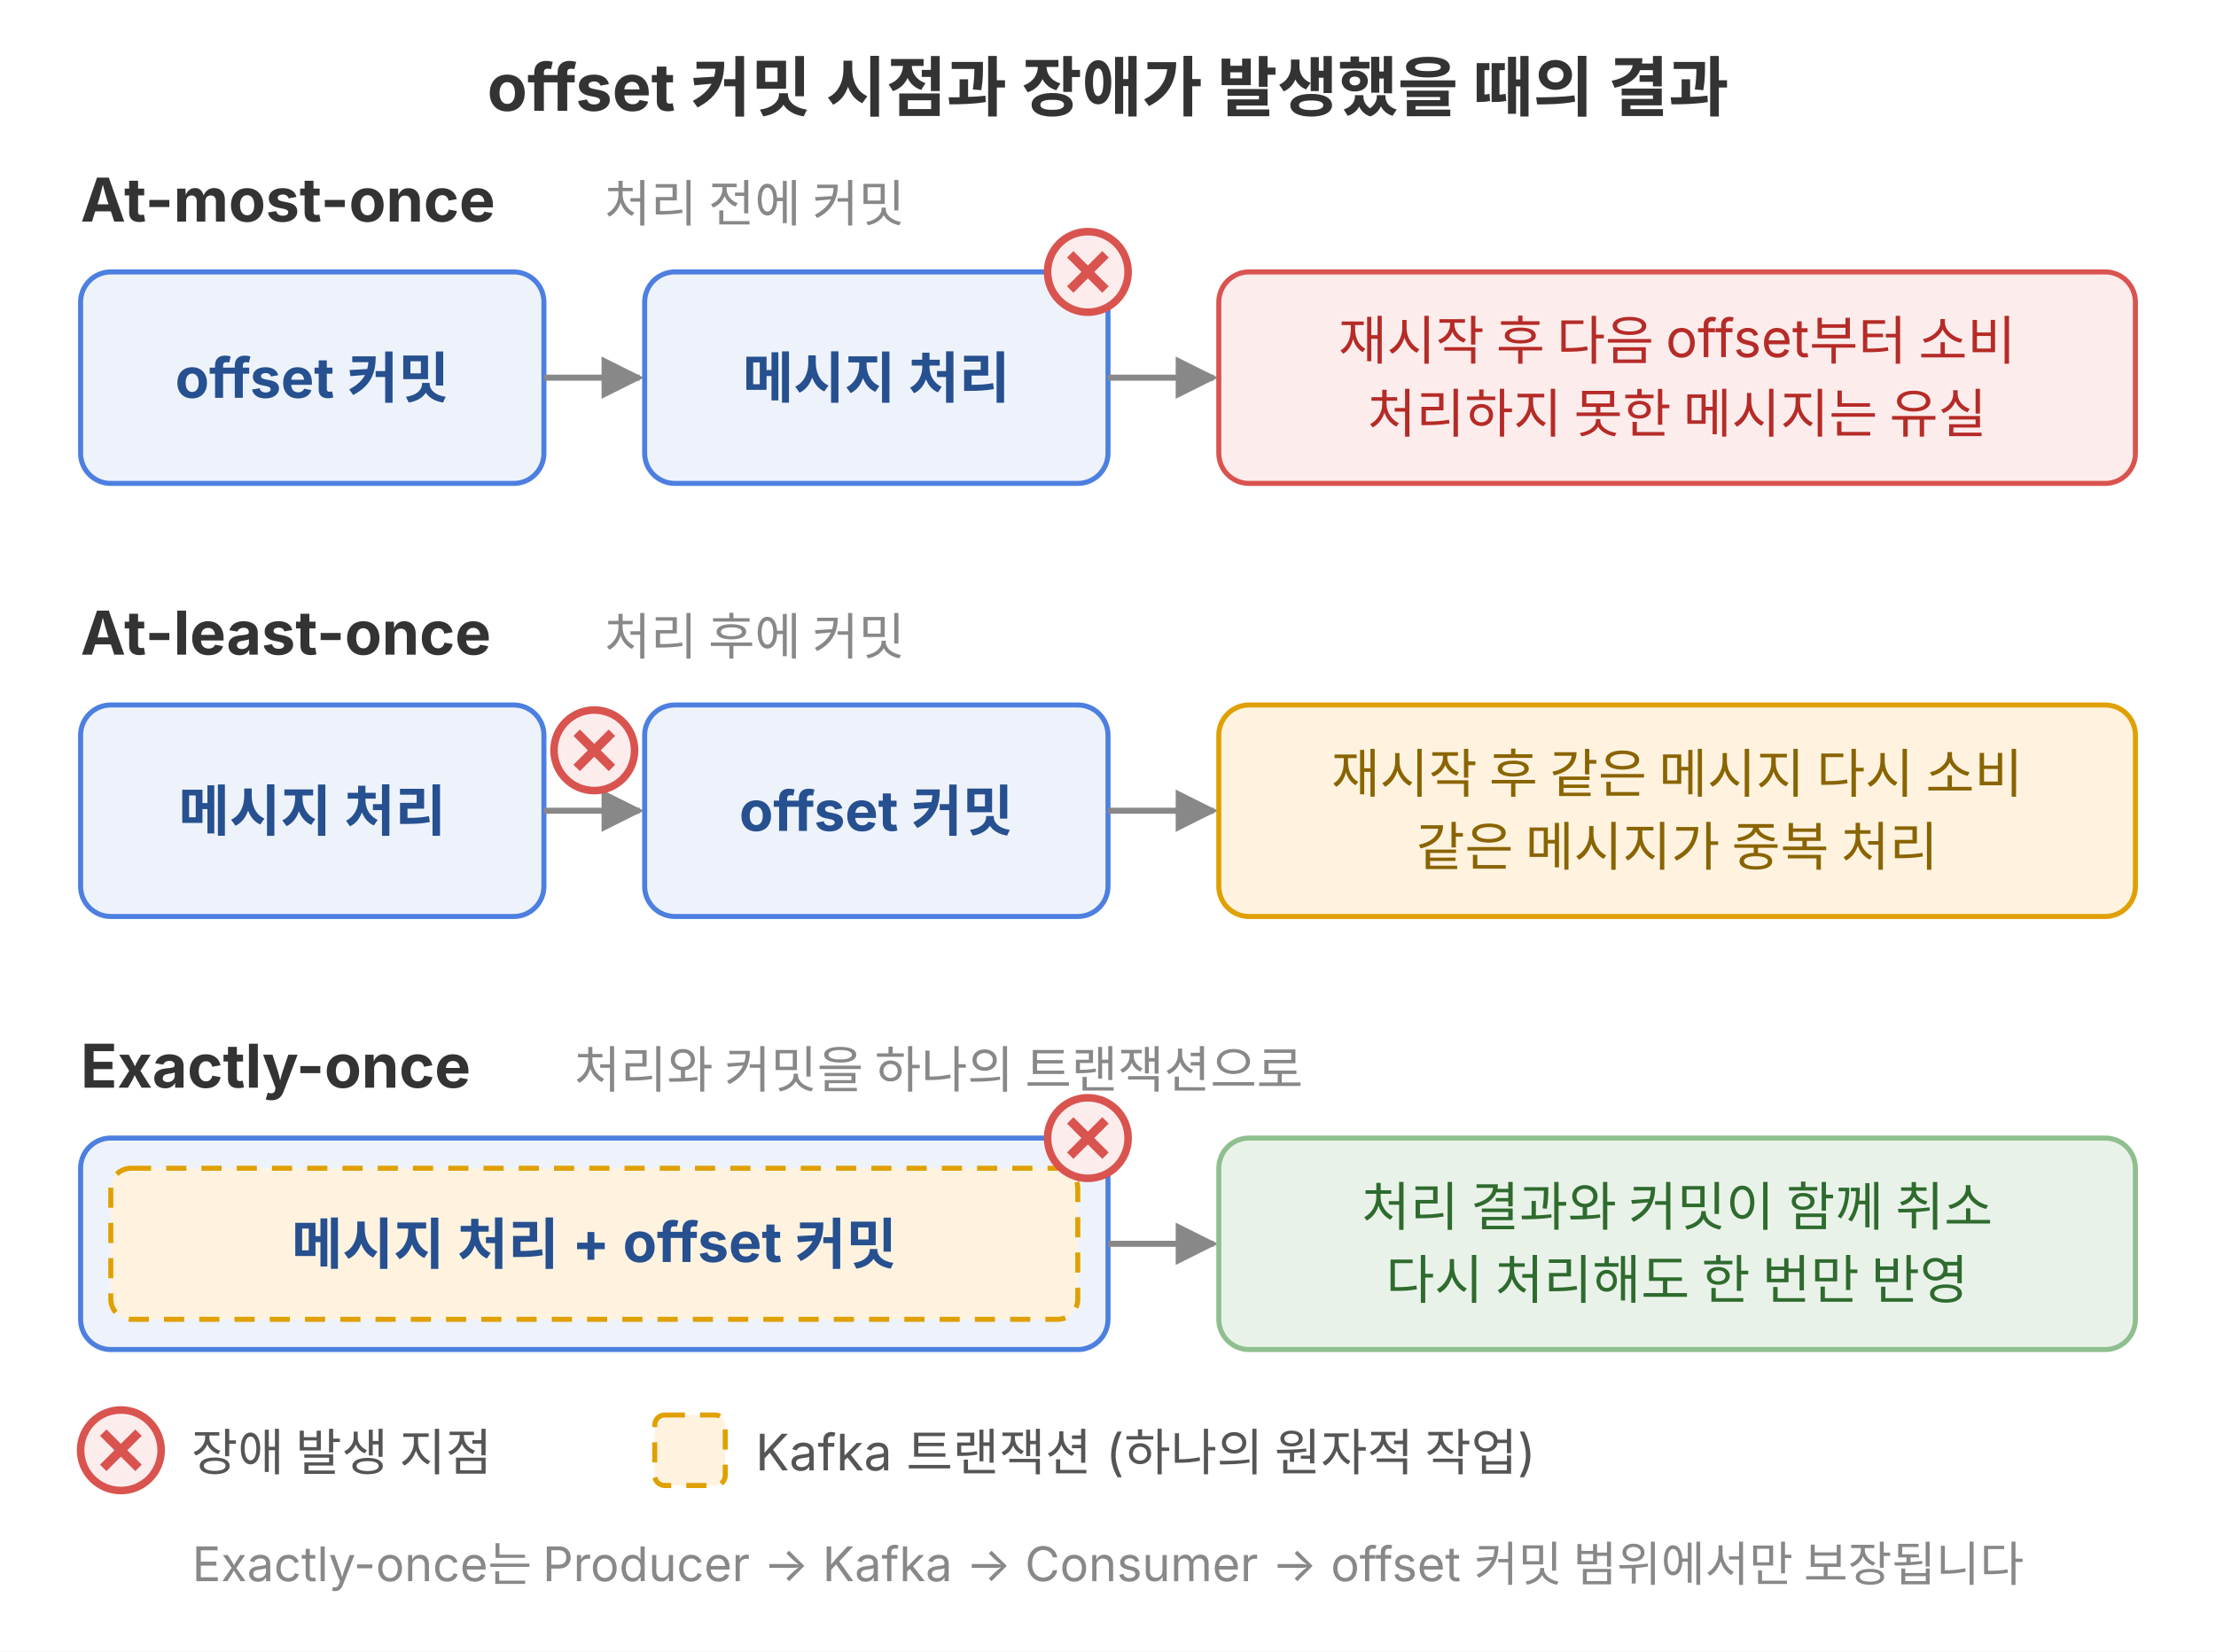
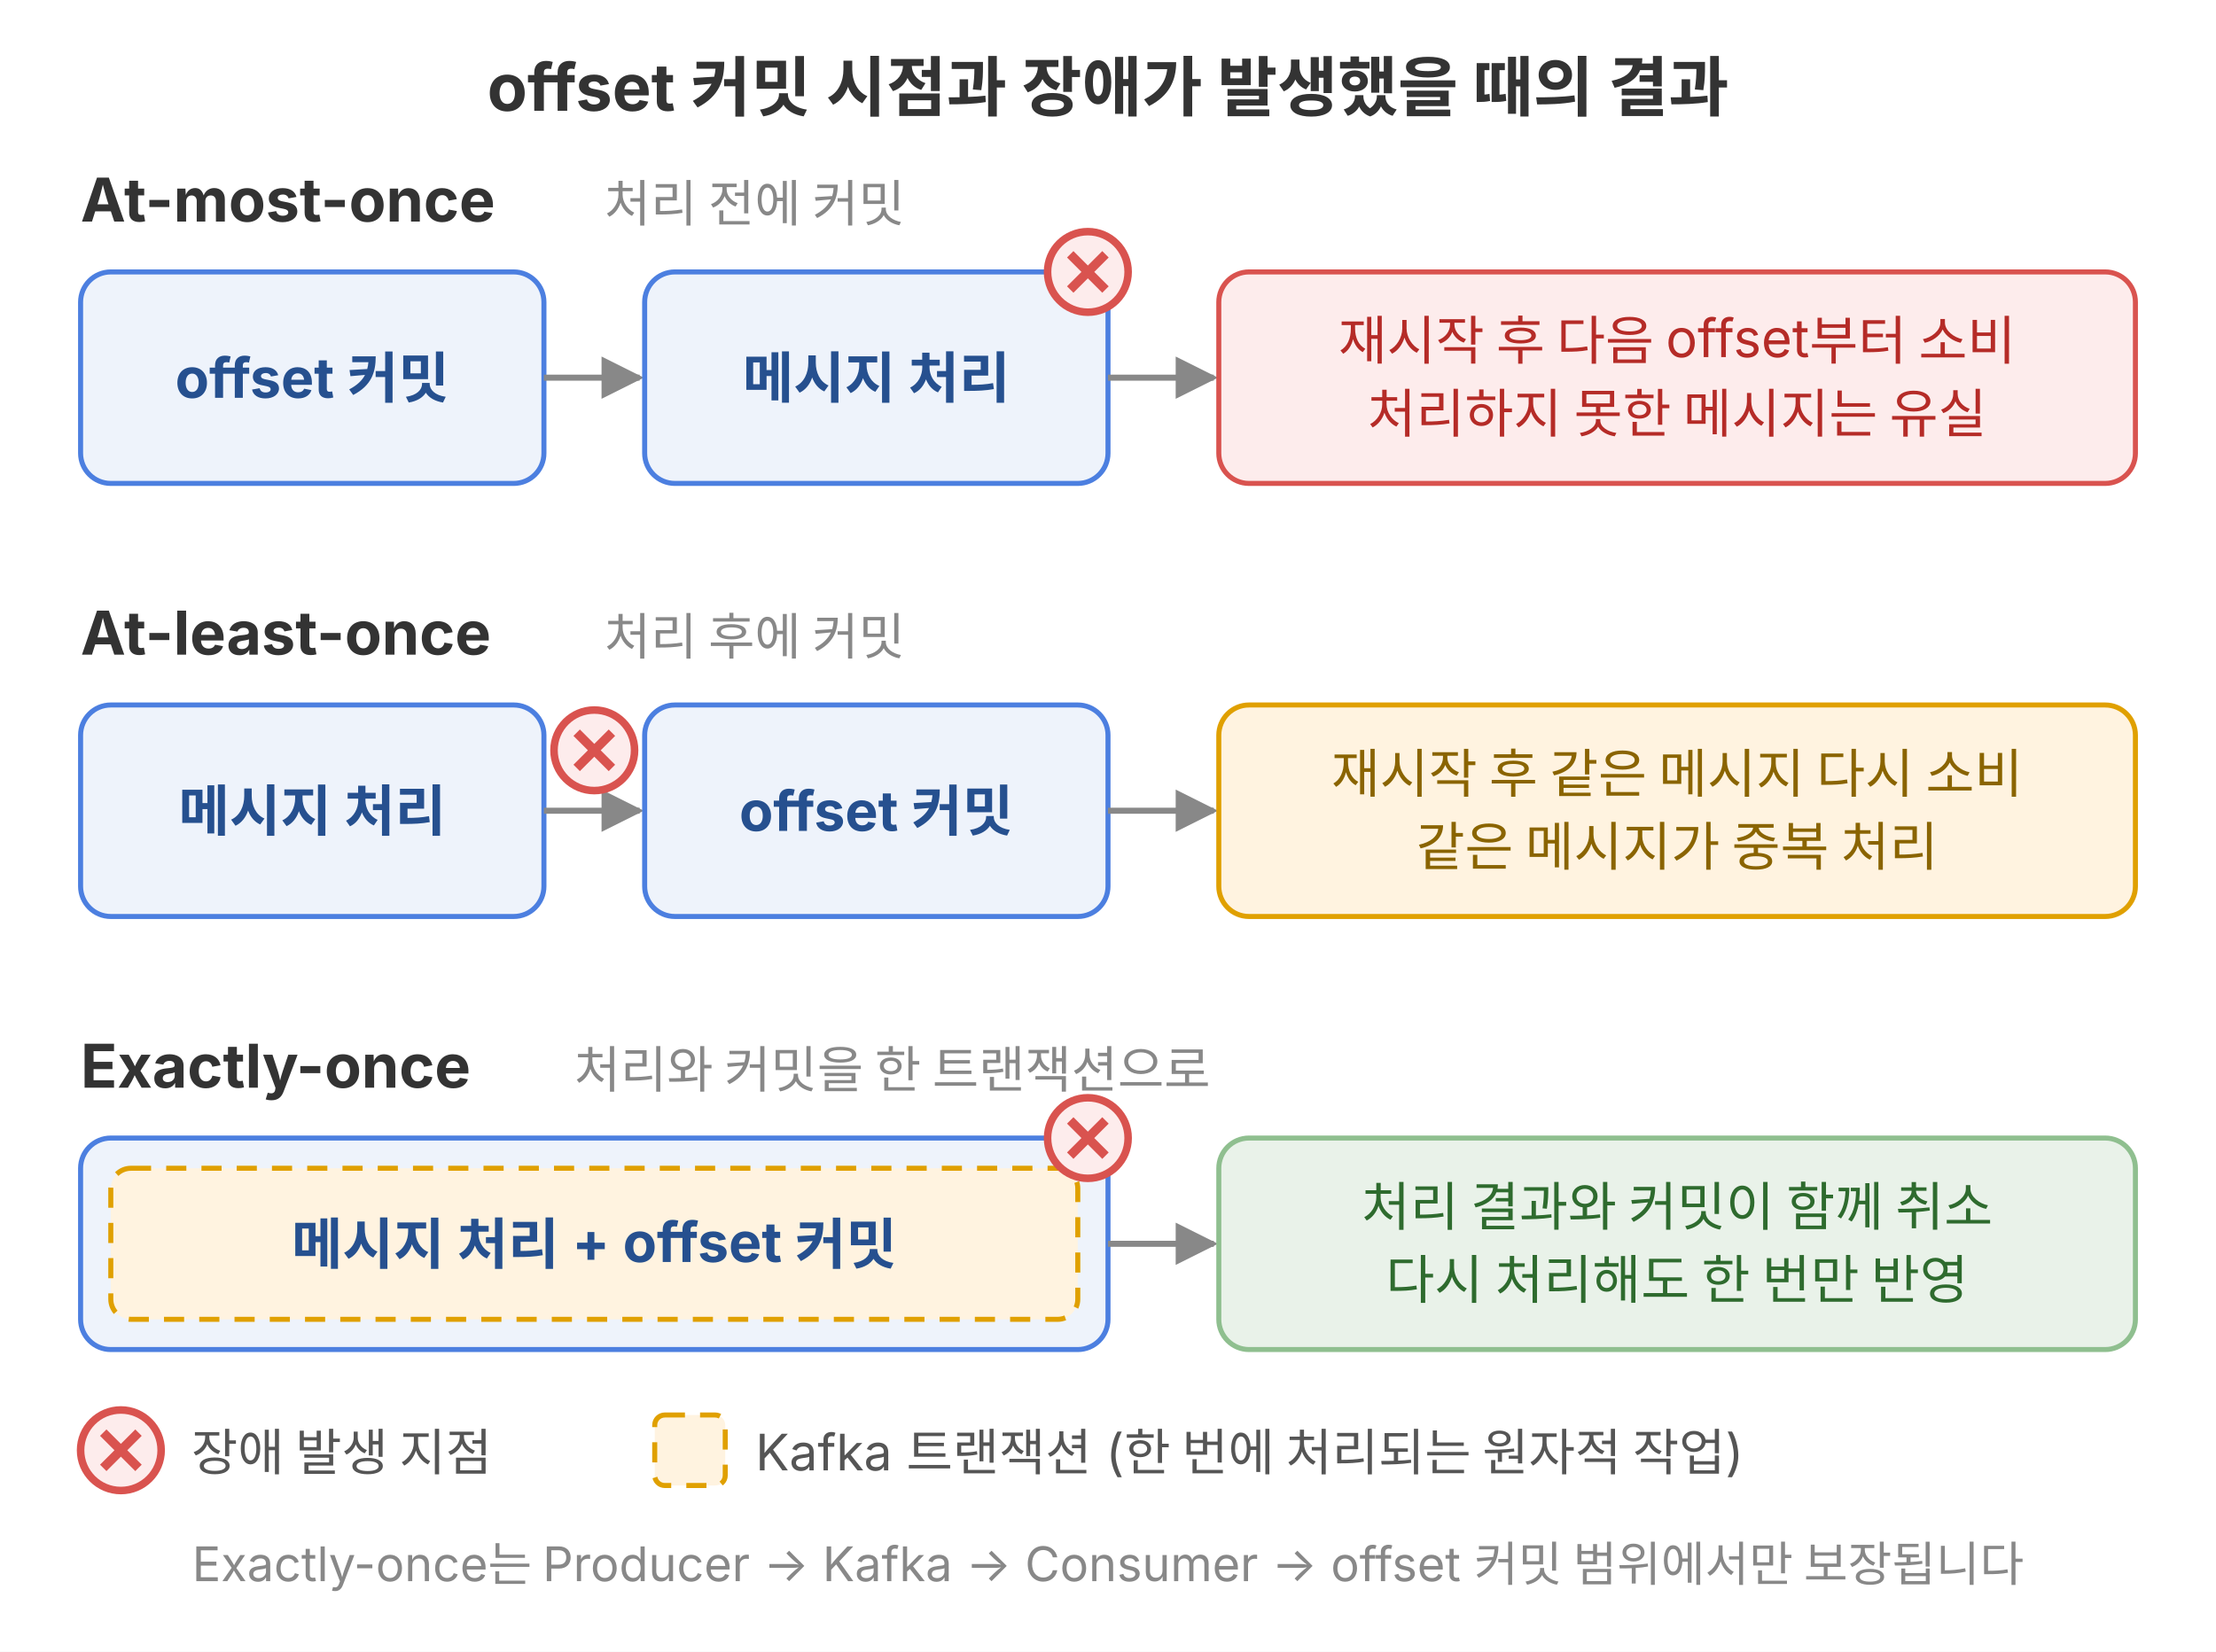
<svg xmlns="http://www.w3.org/2000/svg" width="440" height="328" viewBox="0 0 440 328" font-family="-apple-system, 'Segoe UI', 'Noto Sans KR', sans-serif">
  <defs>
    <marker id="ah" viewBox="0 0 10 10" refX="9" refY="5" markerWidth="7" markerHeight="7" orient="auto-start-reverse">
      <path d="M0,0 L10,5 L0,10 z" fill="#888" />
    </marker>
  </defs>
  <rect x="0" y="0" width="440" height="328" fill="#FFFFFF" />
  <text x="220.0" y="22" font-size="13" fill="#333" text-anchor="middle" font-weight="bold">offset 커밋 시점과 장애가 발생했을 때의 결과</text>
  <text x="16" y="44" font-size="12" fill="#333" text-anchor="start" font-weight="bold">At-most-once</text>
  <text x="120" y="44" font-size="10" fill="#888" text-anchor="start">처리 전에 커밋</text>
  <rect x="16" y="54" width="92" height="42" rx="6" fill="#EEF3FB" stroke="#4C7FE0" />
  <text x="62.0" y="79.0" font-size="11" fill="#26508F" text-anchor="middle" font-weight="bold">offset 커밋</text>
  <line x1="108" y1="75.0" x2="127" y2="75.0" stroke="#888" stroke-width="1.2" marker-end="url(#ah)" />
  <rect x="128" y="54" width="92" height="42" rx="6" fill="#EEF3FB" stroke="#4C7FE0" />
  <text x="174.0" y="79.0" font-size="11" fill="#26508F" text-anchor="middle" font-weight="bold">메시지 처리</text>
  <line x1="220" y1="75.0" x2="241" y2="75.0" stroke="#888" stroke-width="1.2" marker-end="url(#ah)" />
  <rect x="242" y="54" width="182" height="42" rx="6" fill="#FDECEC" stroke="#D9534F" />
  <text x="333.0" y="71.4" font-size="10.5" fill="#B52B27" text-anchor="middle">재시작 후 다음 offset부터 소비</text>
  <text x="333.0" y="85.9" font-size="10.5" fill="#B52B27" text-anchor="middle">처리하지 못한 메시지는 유실</text>
  <circle cx="216" cy="54" r="8" fill="#FDECEC" stroke="#D9534F" stroke-width="1.5" />
  <path d="M212.5,50.5 L219.5,57.5 M219.5,50.5 L212.5,57.5" stroke="#D9534F" stroke-width="1.8" />
  <text x="16" y="130" font-size="12" fill="#333" text-anchor="start" font-weight="bold">At-least-once</text>
  <text x="120" y="130" font-size="10" fill="#888" text-anchor="start">처리 후에 커밋</text>
  <rect x="16" y="140" width="92" height="42" rx="6" fill="#EEF3FB" stroke="#4C7FE0" />
  <text x="62.0" y="165.0" font-size="11" fill="#26508F" text-anchor="middle" font-weight="bold">메시지 처리</text>
  <line x1="108" y1="161.0" x2="127" y2="161.0" stroke="#888" stroke-width="1.2" marker-end="url(#ah)" />
  <rect x="128" y="140" width="92" height="42" rx="6" fill="#EEF3FB" stroke="#4C7FE0" />
  <text x="174.0" y="165.0" font-size="11" fill="#26508F" text-anchor="middle" font-weight="bold">offset 커밋</text>
  <line x1="220" y1="161.0" x2="241" y2="161.0" stroke="#888" stroke-width="1.2" marker-end="url(#ah)" />
  <rect x="242" y="140" width="182" height="42" rx="6" fill="#FFF3E0" stroke="#E0A000" />
  <text x="333.0" y="157.4" font-size="10.5" fill="#8A6400" text-anchor="middle">재시작 후 같은 메시지 다시 소비</text>
  <text x="333.0" y="171.9" font-size="10.5" fill="#8A6400" text-anchor="middle">같은 메시지가 중복 처리</text>
  <circle cx="118.0" cy="149.0" r="8" fill="#FDECEC" stroke="#D9534F" stroke-width="1.5" />
  <path d="M114.5,145.5 L121.5,152.5 M121.5,145.5 L114.5,152.5" stroke="#D9534F" stroke-width="1.8" />
  <text x="16" y="216" font-size="12" fill="#333" text-anchor="start" font-weight="bold">Exactly-once</text>
-   <text x="114" y="216" font-size="10" fill="#888" text-anchor="start">처리와 커밋을 하나의 트랜잭션으로</text>
+   <text x="114" y="216" font-size="10" fill="#888" text-anchor="start">처리와 커밋을 한 트랜잭션으로</text>
  <rect x="16" y="226" width="204" height="42" rx="6" fill="#EEF3FB" stroke="#4C7FE0" />
  <rect x="22" y="232" width="192" height="30" rx="4" fill="#FFF3E0" stroke="#E0A000" stroke-dasharray="4 3" />
  <text x="118.0" y="251.0" font-size="11" fill="#26508F" text-anchor="middle" font-weight="bold">메시지 처리 + offset 커밋</text>
  <line x1="220" y1="247.0" x2="241" y2="247.0" stroke="#888" stroke-width="1.2" marker-end="url(#ah)" />
  <rect x="242" y="226" width="182" height="42" rx="6" fill="#E9F2E9" stroke="#8FBF8F" />
  <text x="333.0" y="243.4" font-size="10.5" fill="#2E6B2E" text-anchor="middle">처리 결과와 커밋이 함께 취소</text>
  <text x="333.0" y="257.9" font-size="10.5" fill="#2E6B2E" text-anchor="middle">다시 처리해도 한 번만 반영</text>
  <circle cx="216" cy="226" r="8" fill="#FDECEC" stroke="#D9534F" stroke-width="1.5" />
  <path d="M212.5,222.5 L219.5,229.5 M219.5,222.5 L212.5,229.5" stroke="#D9534F" stroke-width="1.8" />
  <circle cx="24" cy="288" r="8" fill="#FDECEC" stroke="#D9534F" stroke-width="1.5" />
  <path d="M20.5,284.5 L27.5,291.5 M27.5,284.5 L20.5,291.5" stroke="#D9534F" stroke-width="1.8" />
  <text x="38" y="292" font-size="10" fill="#555" text-anchor="start">장애 발생 지점</text>
  <rect x="130" y="281" width="14" height="14" rx="2" fill="#FFF3E0" stroke="#E0A000" stroke-dasharray="4 3" />
-   <text x="150" y="292" font-size="10" fill="#555" text-anchor="start">Kafka 트랜잭션 (하나의 원자적 작업)</text>
+   <text x="150" y="292" font-size="10" fill="#555" text-anchor="start">Kafka 트랜잭션 (한 번에 처리되는 원자적 작업)</text>
  <text x="220.0" y="314" font-size="9.5" fill="#888" text-anchor="middle">Exactly-once는 Producer → Kafka → Consumer → offset 커밋 범위에서만 보장됩니다</text>
</svg>
